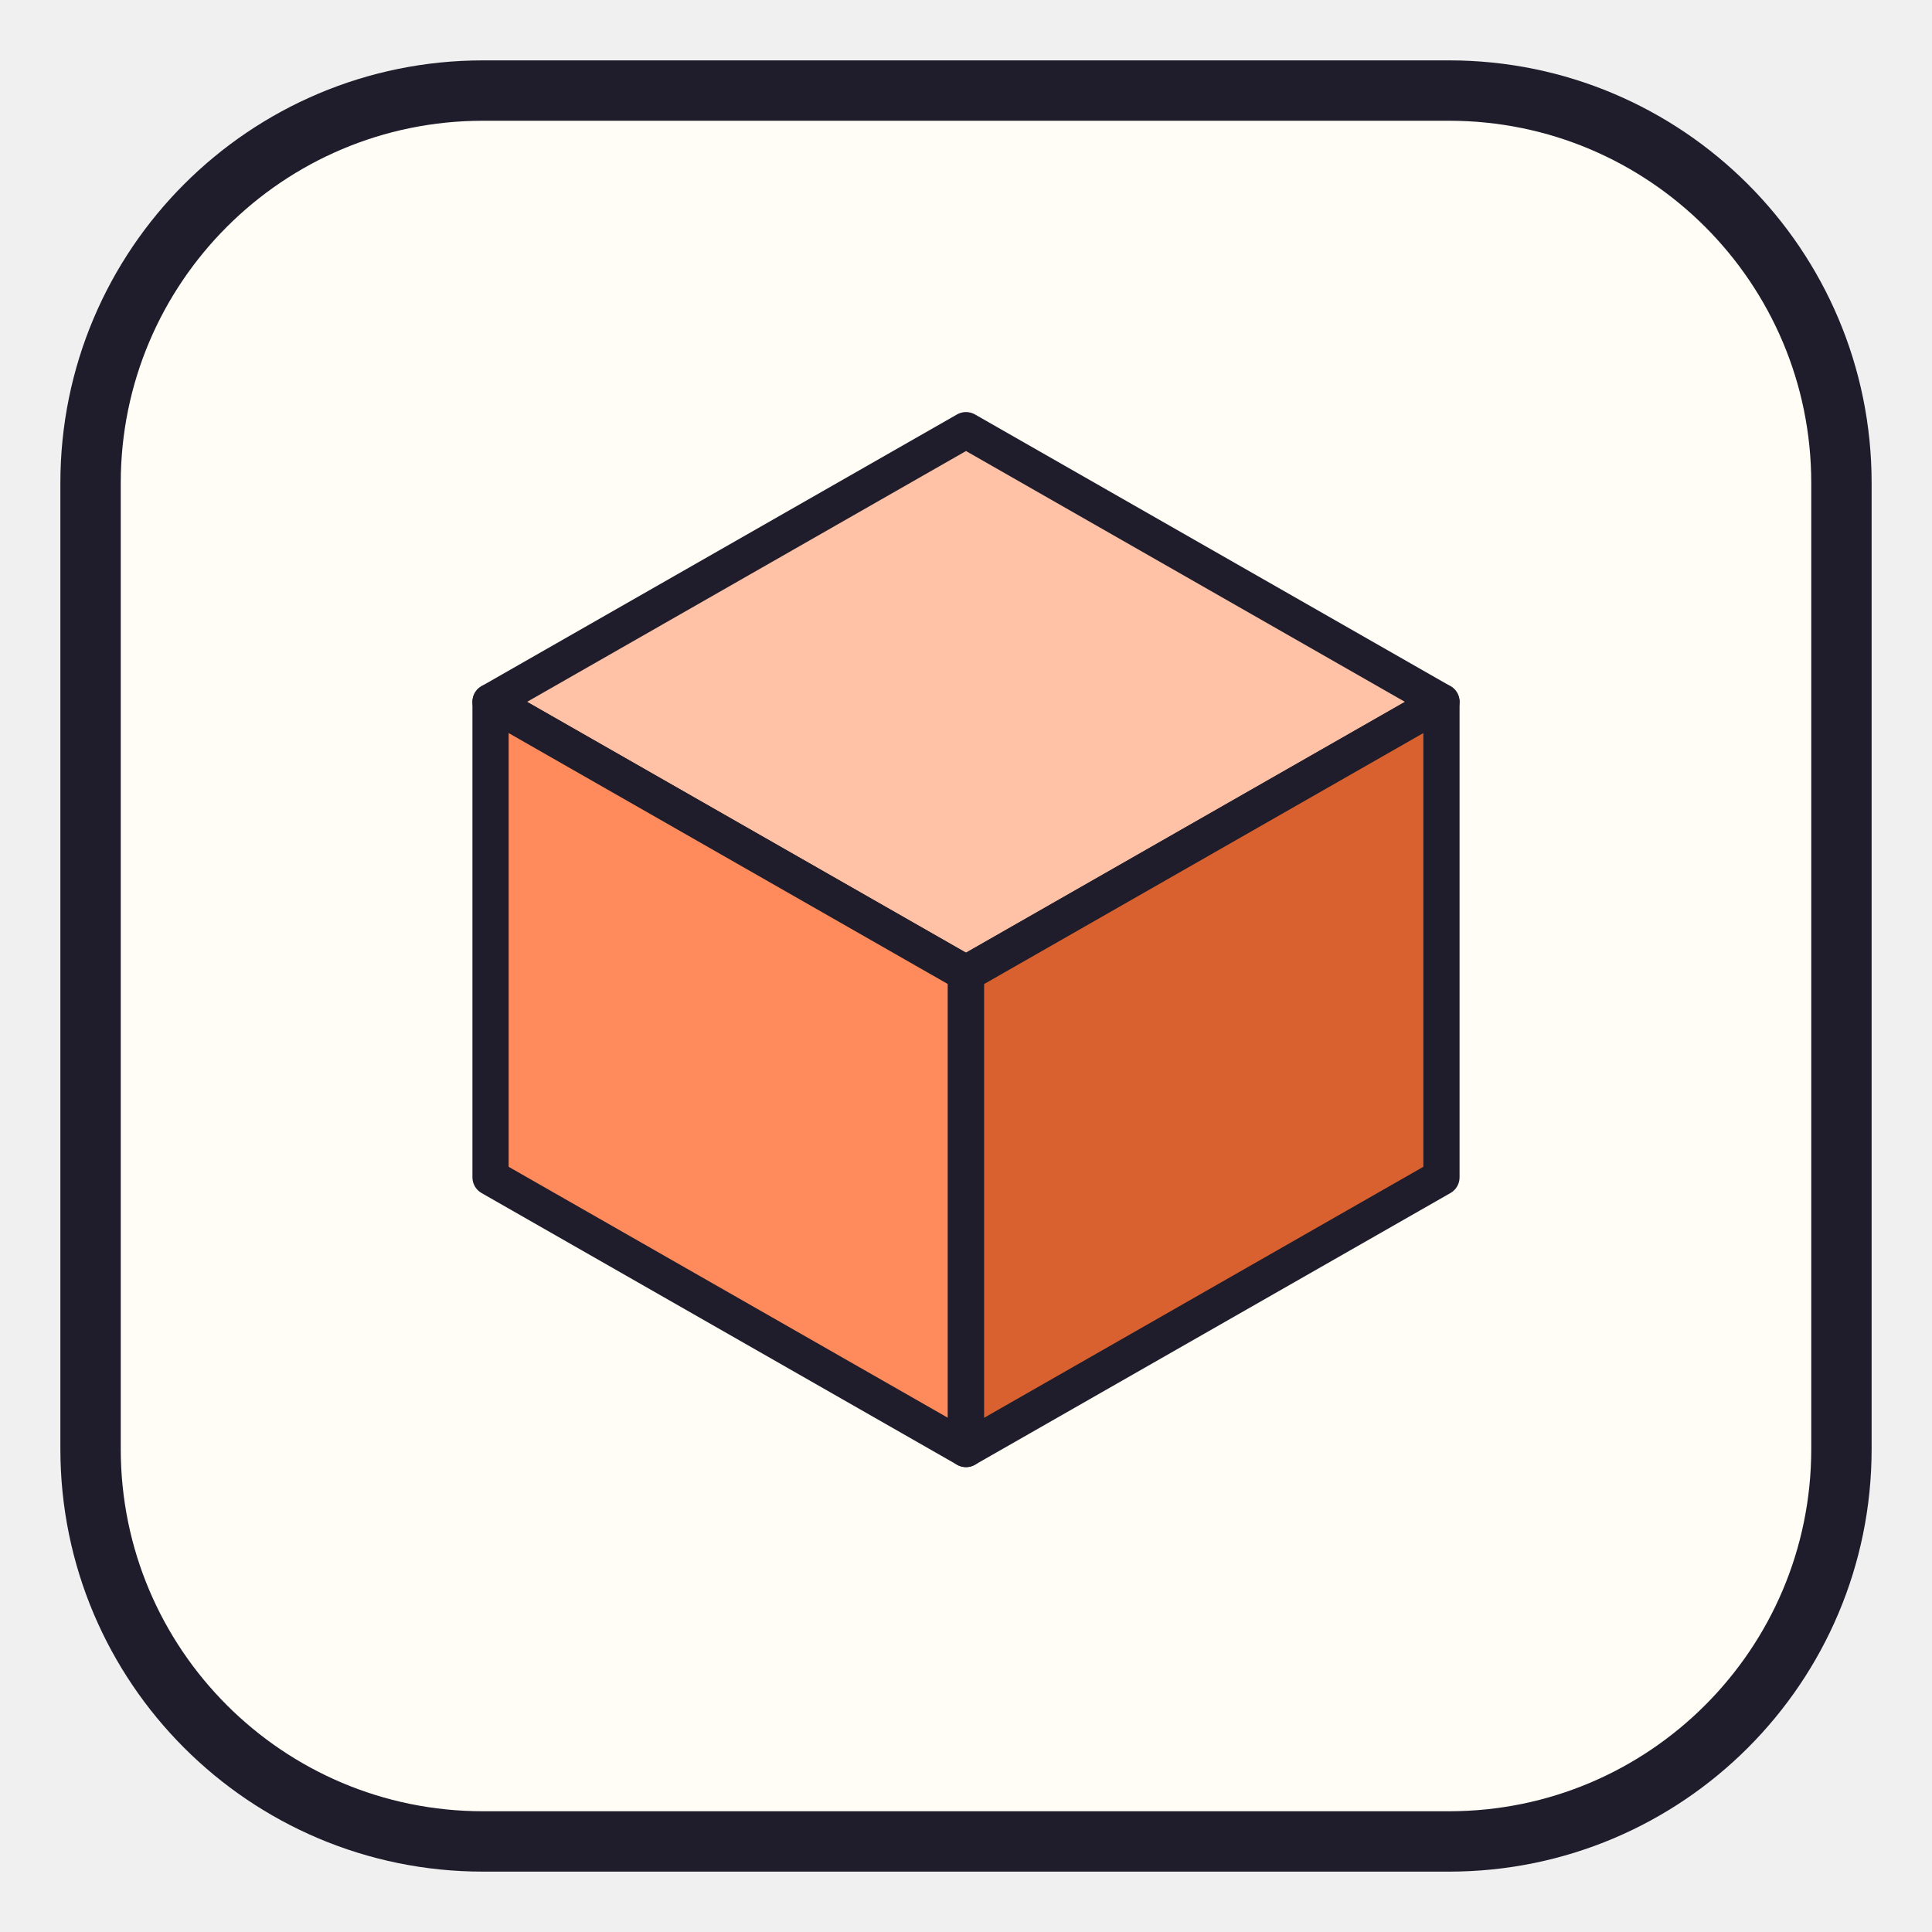
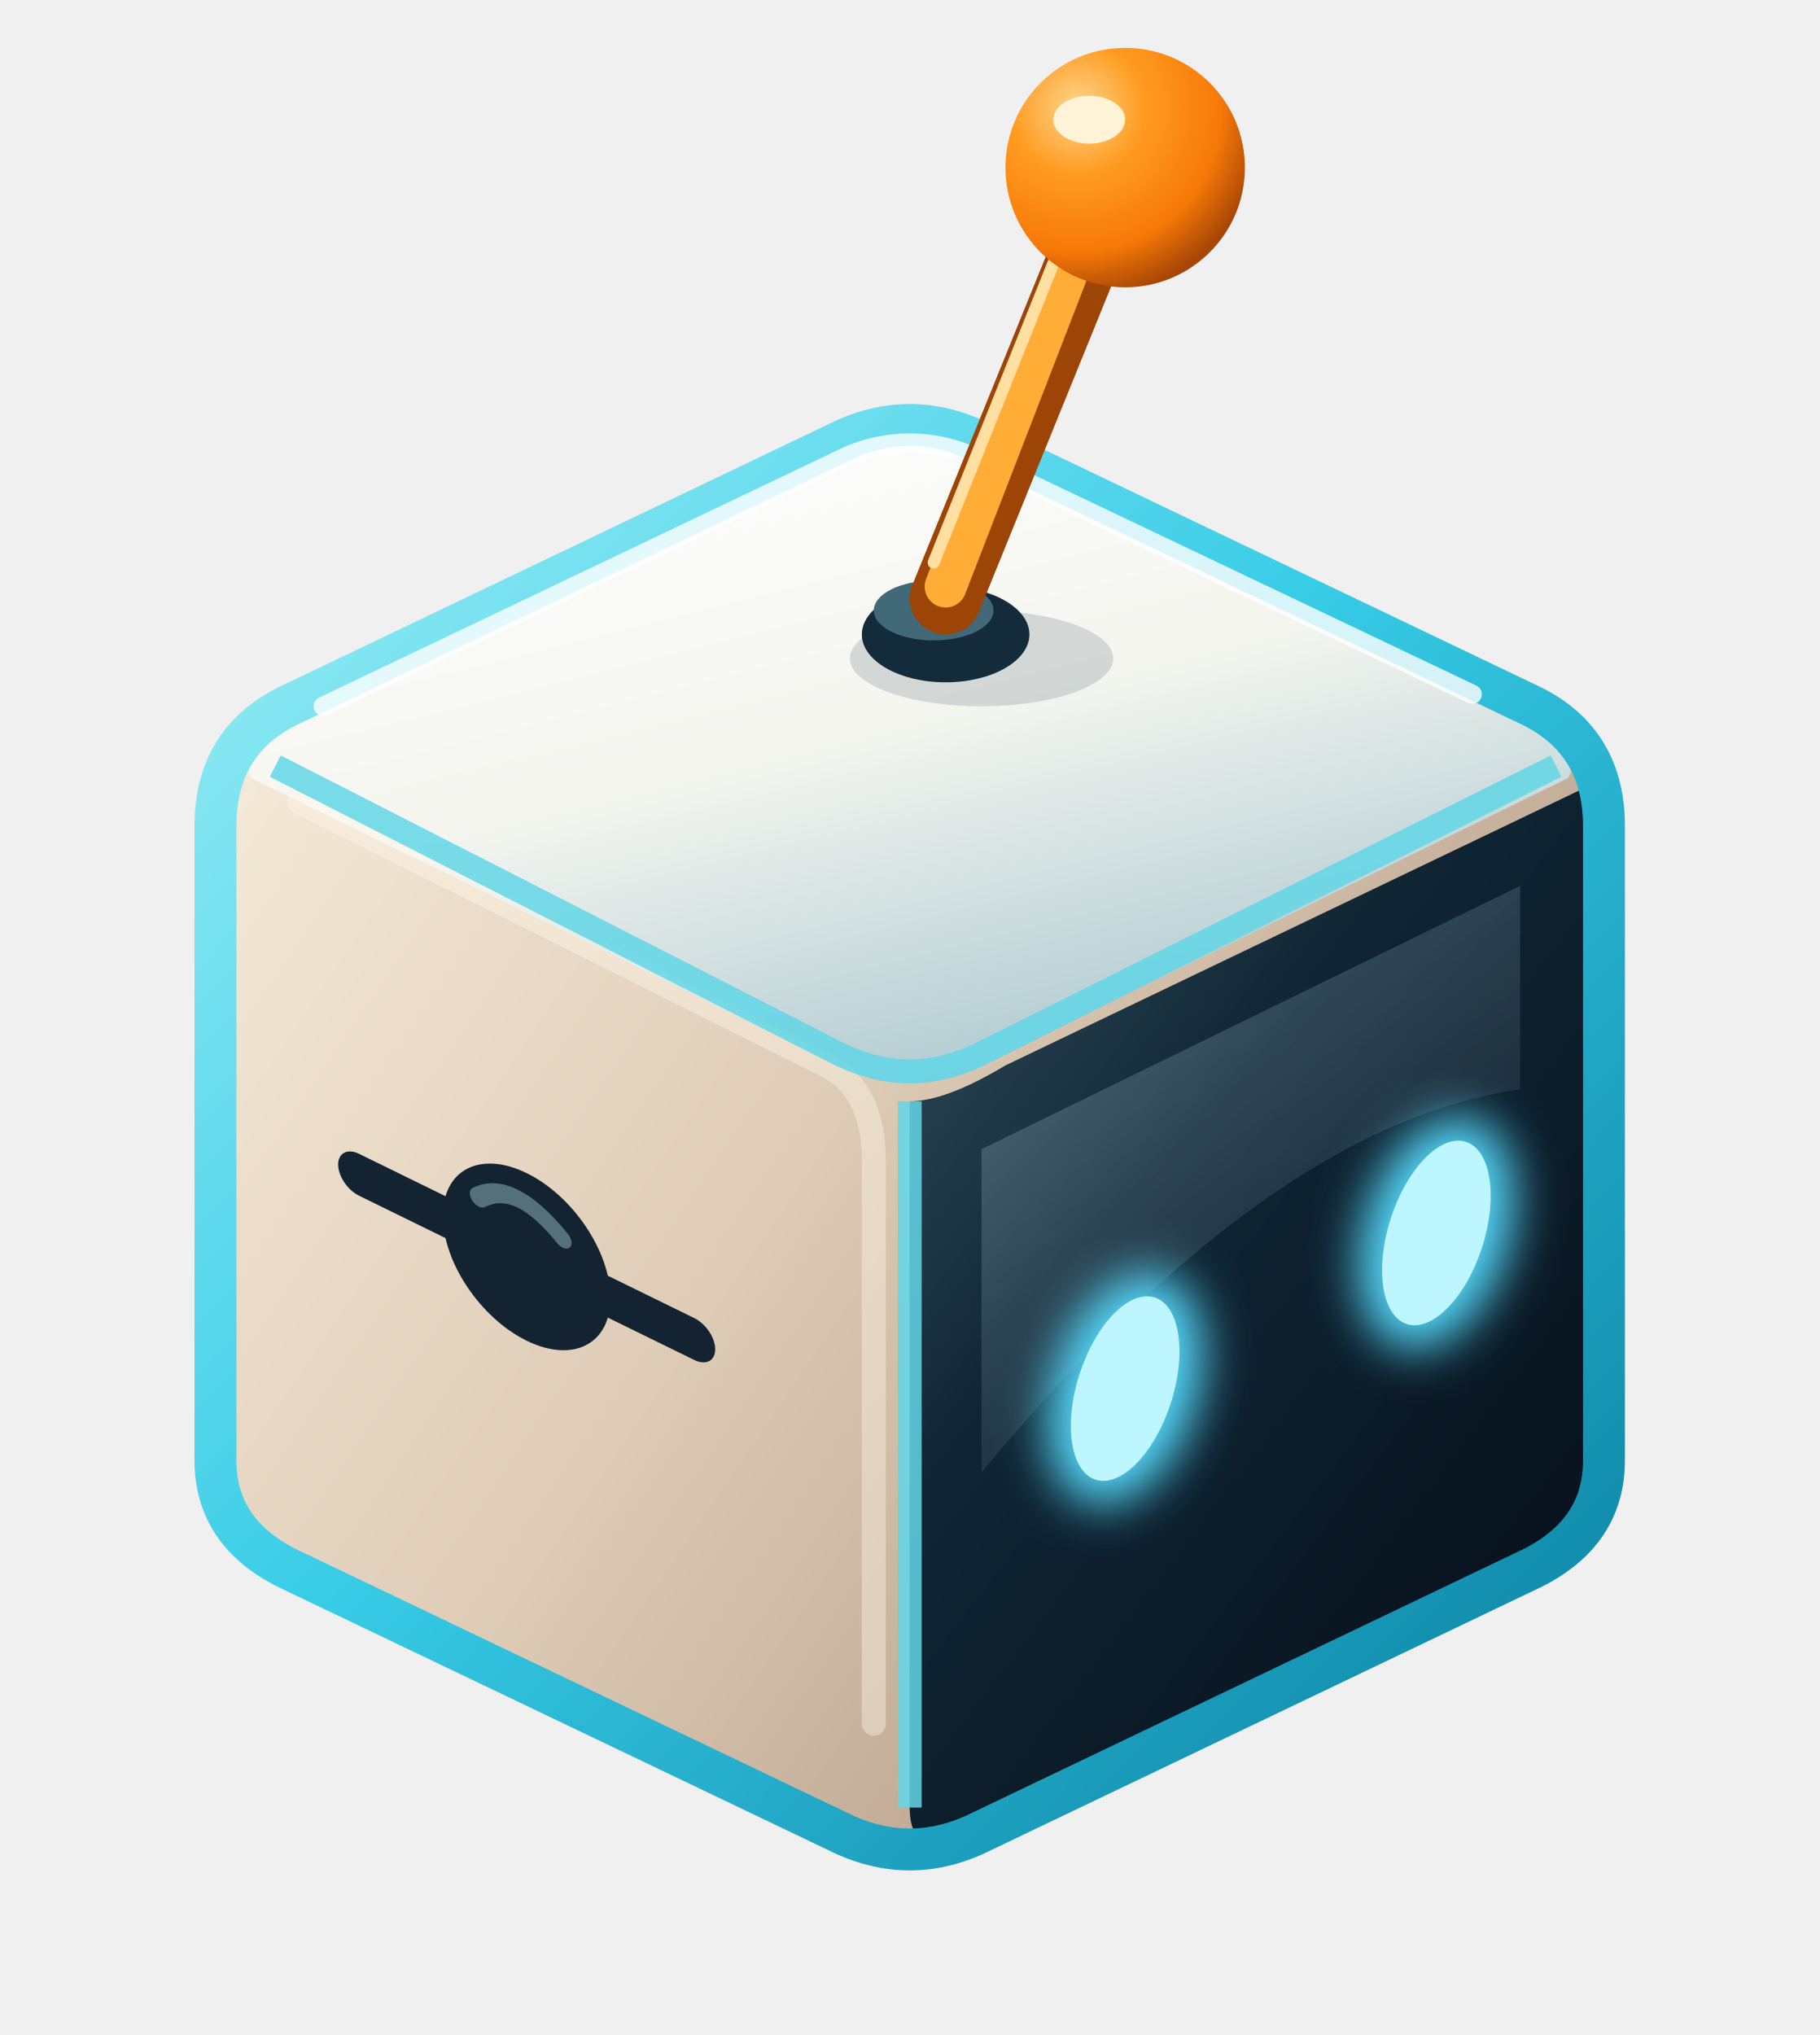
- <svg xmlns="http://www.w3.org/2000/svg" viewBox="0 0 512 512">
-   <rect x="24" y="24" width="464" height="464" rx="104" fill="#fffdf6" stroke="#1f1d2b" stroke-width="16" />
-   <g transform="translate(106 96) scale(3)" stroke="#1f1d2b" stroke-width="3.2" stroke-linejoin="round">
-     <path d="M50 6 92 30 50 54 8 30z" fill="#ffc2a6" />
-     <path d="M8 30 50 54v42L8 72z" fill="#ff8a5b" />
-     <path d="M92 30 50 54v42l42-24z" fill="#d9602f" />
-   </g>
+ <svg xmlns="http://www.w3.org/2000/svg" width="152" height="170" viewBox="0 0 152 170">
+   <defs>
+     <linearGradient id="top" x1="20%" y1="0%" x2="70%" y2="100%">
+       <stop stop-color="#ffffff" />
+       <stop offset=".48" stop-color="#f4f5ef" />
+       <stop offset="1" stop-color="#a7c5ce" />
+     </linearGradient>
+     <linearGradient id="side" x1="0%" y1="15%" x2="100%" y2="85%">
+       <stop stop-color="#f8eddd" />
+       <stop offset=".45" stop-color="#deccb7" />
+       <stop offset="1" stop-color="#a78d78" />
+     </linearGradient>
+     <linearGradient id="face" x1="0%" y1="0%" x2="85%" y2="100%">
+       <stop stop-color="#365362" />
+       <stop offset=".4" stop-color="#102534" />
+       <stop offset="1" stop-color="#060e18" />
+     </linearGradient>
+     <linearGradient id="rim" x1="0%" y1="0%" x2="100%" y2="100%">
+       <stop stop-color="#a1eff6" />
+       <stop offset=".45" stop-color="#38cce7" />
+       <stop offset="1" stop-color="#087d9f" />
+     </linearGradient>
+     <linearGradient id="reflection" x1="0%" y1="0%" x2="70%" y2="100%">
+       <stop stop-color="#d2f4ff" stop-opacity=".28" />
+       <stop offset="1" stop-color="#d2f4ff" stop-opacity="0" />
+     </linearGradient>
+     <radialGradient id="orb" cx="30%" cy="25%" r="80%">
+       <stop stop-color="#ffd58b" />
+       <stop offset=".35" stop-color="#ff9b21" />
+       <stop offset=".75" stop-color="#f77908" />
+       <stop offset="1" stop-color="#a84606" />
+     </radialGradient>
+     <filter id="glow" x="-100%" y="-100%" width="300%" height="300%">
+       <feGaussianBlur stdDeviation="2" />
+     </filter>
+     <g id="wire" fill="none" stroke="#7b8e9d" stroke-width="2.5" stroke-linejoin="round">
+       <path d="M18 62 76 35 134 62 134 128 76 156 18 128Z M18 62 76 91 134 62 M76 91V156" />
+     </g>
+     <g id="shell" stroke-linejoin="round">
+       <path d="M24 59 70 37Q76 34 82 37L128 59Q134 62 134 69V122Q134 128 128 131L82 153Q76 156 70 153L24 131Q18 128 18 122V69Q18 62 24 59Z" fill="url(#side)" />
+       <path d="M24 59 70 37Q76 34 82 37L128 59Q133 61 131 65L82 89Q76 92 70 89L21 65Q19 62 24 59Z" fill="url(#top)" />
+       <path d="M76 92Q79 92 84 89L132 66Q134 65 134 70V122Q134 128 128 131L82 153Q76 156 76 151Z" fill="url(#face)" />
+       <path d="M25 67 69 89Q73 91 73 97V144" fill="none" stroke="#fff8ea" stroke-opacity=".4" stroke-width="2" stroke-linecap="round" />
+       <path d="M82 96 127 74V91Q106 94 82 123Z" fill="url(#reflection)" />
+       <path d="M24 59 70 37Q76 34 82 37L128 59Q134 62 134 69V122Q134 128 128 131L82 153Q76 156 70 153L24 131Q18 128 18 122V69Q18 62 24 59Z" fill="none" stroke="url(#rim)" stroke-width="3.5" />
+       <path d="m23 64 47 24Q76 91 82 88L130 64M76 92V151" fill="none" stroke="#62d6e6" stroke-opacity=".85" stroke-width="2" />
+       <path d="m27 59 44-21Q76 36 81 38l42 20" fill="none" stroke="#fff" stroke-opacity=".8" stroke-width="1.6" stroke-linecap="round" />
+       <g transform="matrix(1 .49 0 1 44 105)">
+         <path d="M-14 0H14" stroke="#142332" stroke-width="3.5" stroke-linecap="round" />
+         <circle r="7" fill="#142332" />
+         <path d="M-4-3Q-1-6 3-3" fill="none" stroke="#55707b" stroke-width="1.5" stroke-linecap="round" />
+       </g>
+     </g>
+     <g id="eyes" fill="#56dcff">
+       <g filter="url(#glow)">
+         <ellipse cx="94" cy="116" rx="6" ry="10" transform="rotate(18 94 116)" />
+         <ellipse cx="120" cy="103" rx="6" ry="10" transform="rotate(18 120 103)" />
+       </g>
+       <g fill="#bdf6ff">
+         <ellipse cx="94" cy="116" rx="4" ry="8" transform="rotate(18 94 116)" />
+         <ellipse cx="120" cy="103" rx="4" ry="8" transform="rotate(18 120 103)" />
+       </g>
+     </g>
+     <g id="antenna">
+       <ellipse cx="82" cy="55" rx="11" ry="4" fill="#173344" opacity=".16" />
+       <ellipse cx="79" cy="53" rx="7" ry="4" fill="#132b3a" />
+       <ellipse cx="78" cy="51" rx="5" ry="2.5" fill="#426978" />
+       <path d="m79 50 13-32" stroke="#9d4507" stroke-width="6" stroke-linecap="round" />
+       <path d="m79 49 12-31" stroke="#ffad37" stroke-width="3.5" stroke-linecap="round" />
+       <path d="m78 47 10-25" stroke="#ffe0a0" stroke-width="1" stroke-linecap="round" />
+       <circle cx="94" cy="14" r="10" fill="url(#orb)" />
+       <ellipse cx="91" cy="10" rx="3" ry="2" fill="#fff4d7" />
+     </g>
+     <path id="spark" d="m111 4 3 9 9 3-9 3-3 9-3-9-9-3 9-3Z" fill="#ffd16a" />
+     <symbol id="robot" viewBox="0 0 152 170">
+       <use href="#shell" />
+       <use href="#eyes" />
+       <use href="#antenna" />
+     </symbol>
+   </defs>
+   <use href="#robot" width="152" height="170" />
</svg>
